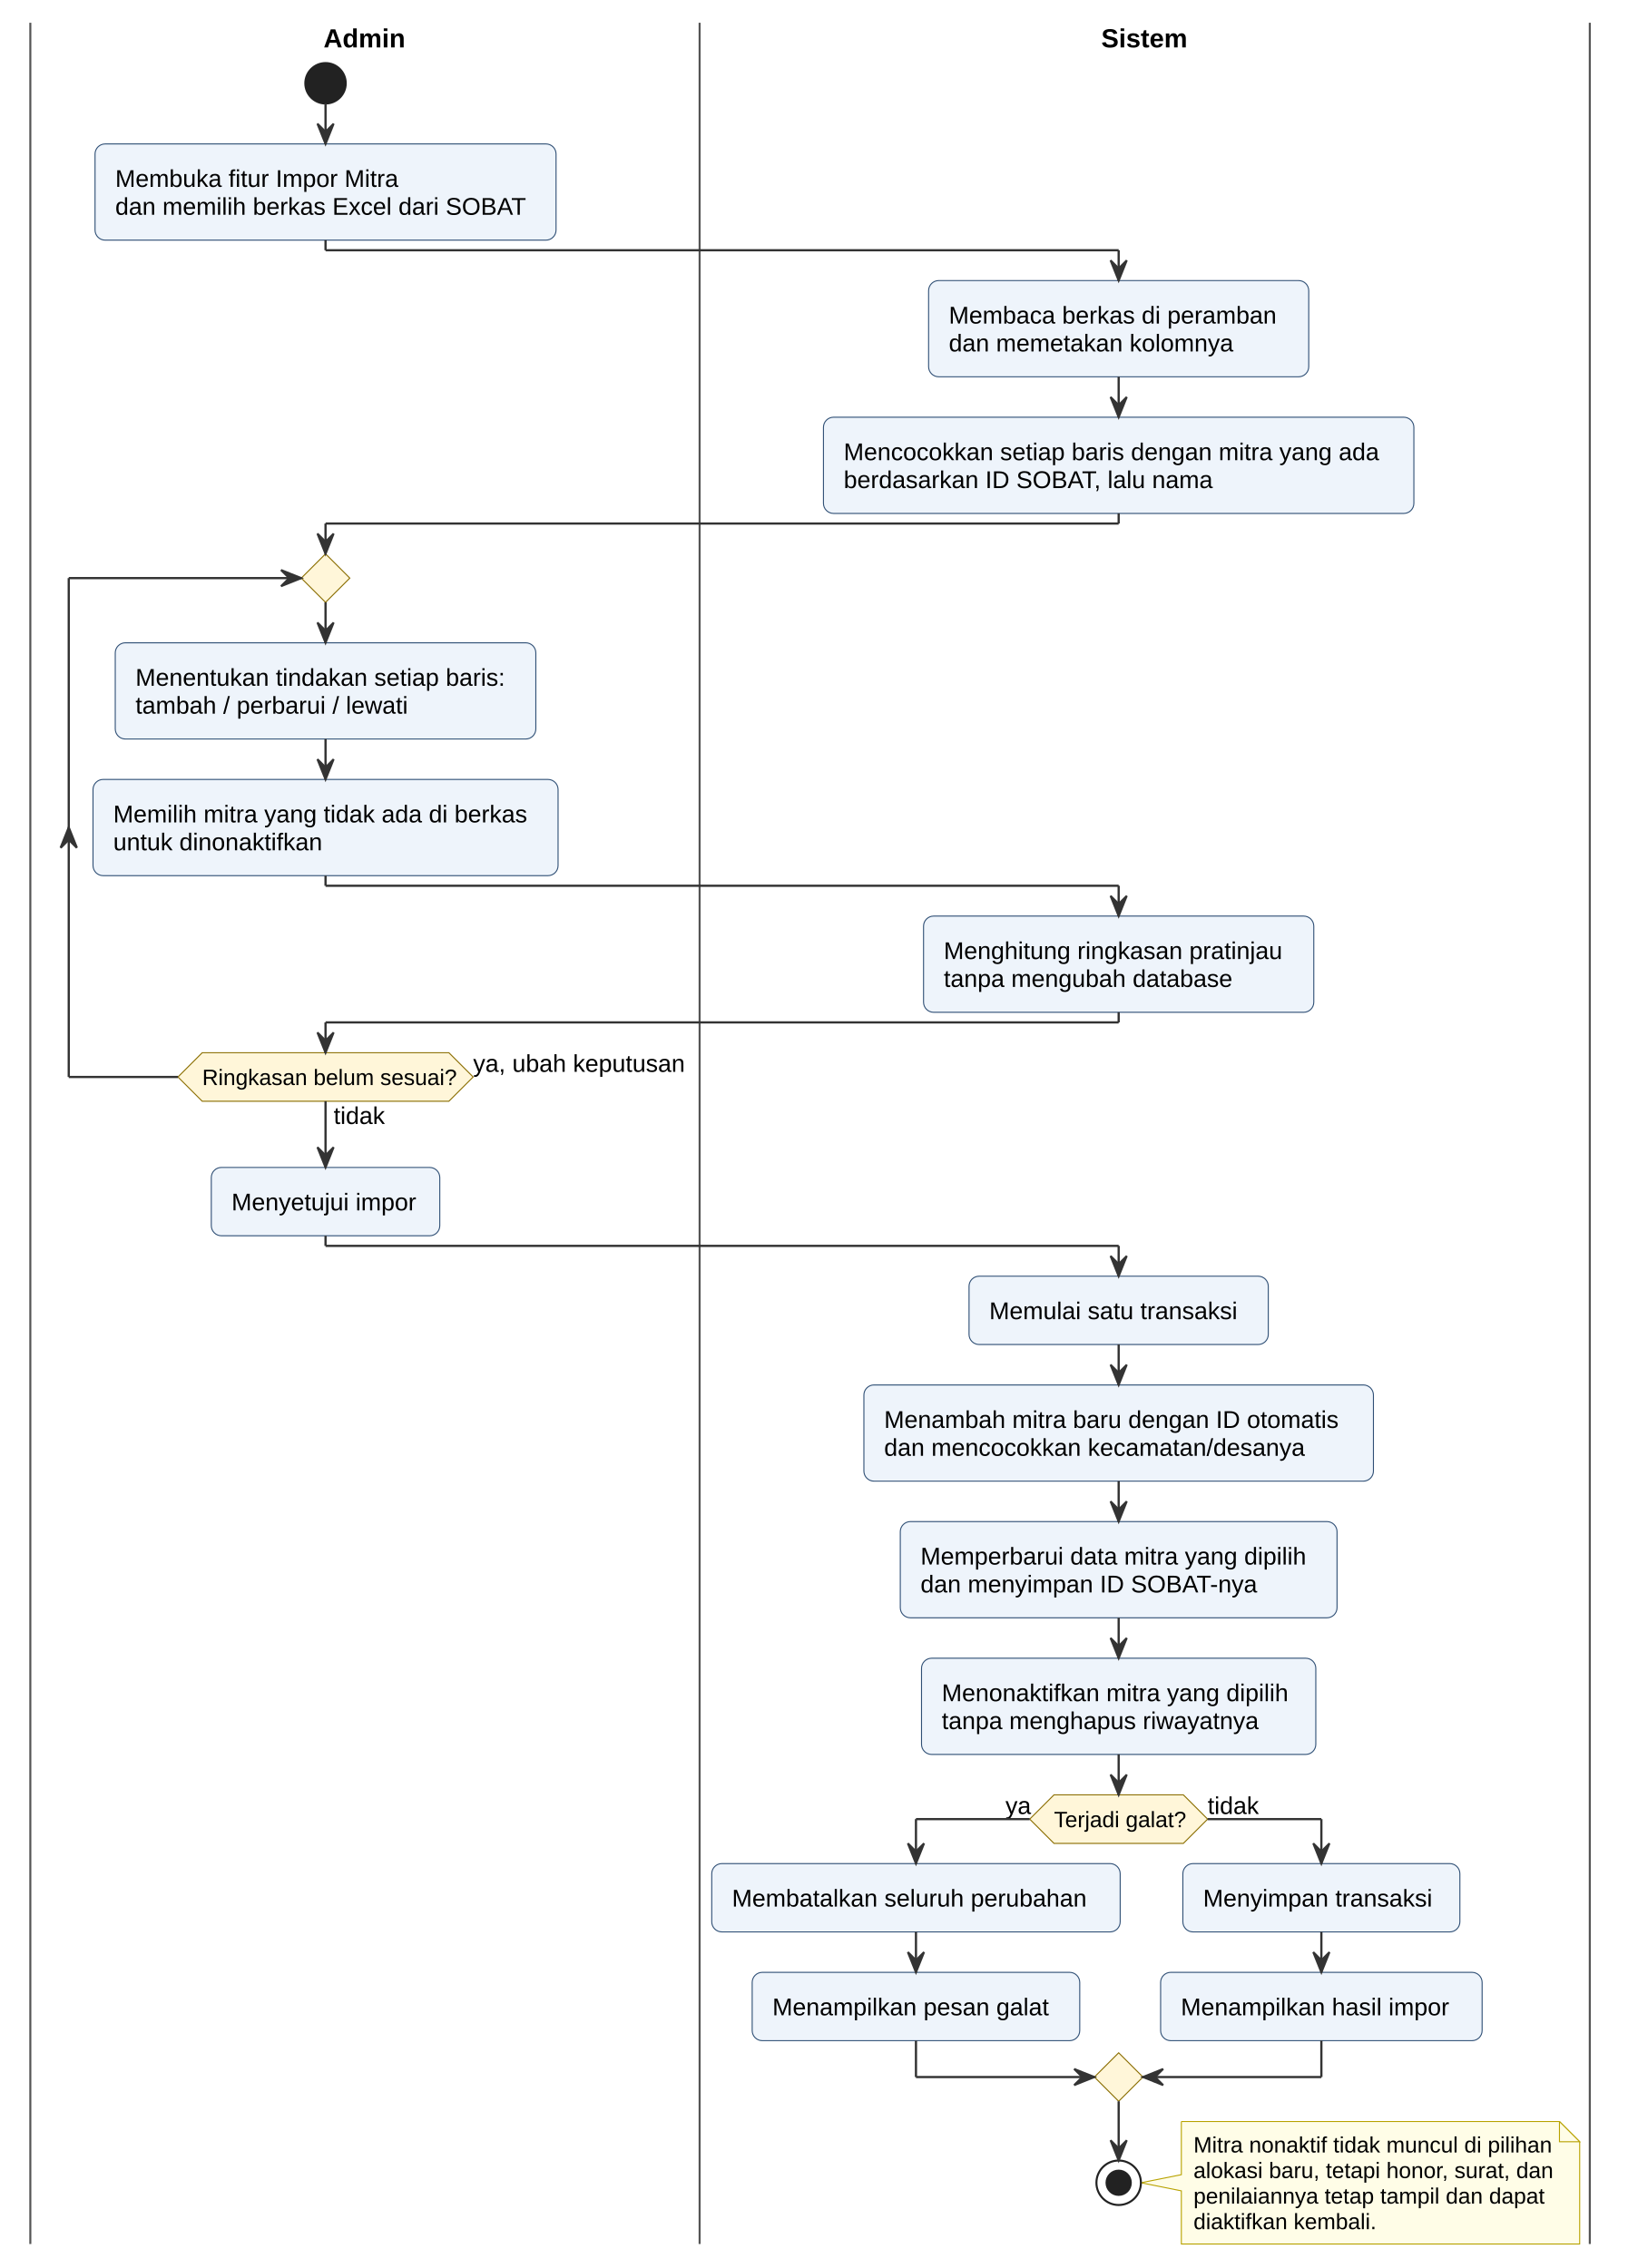
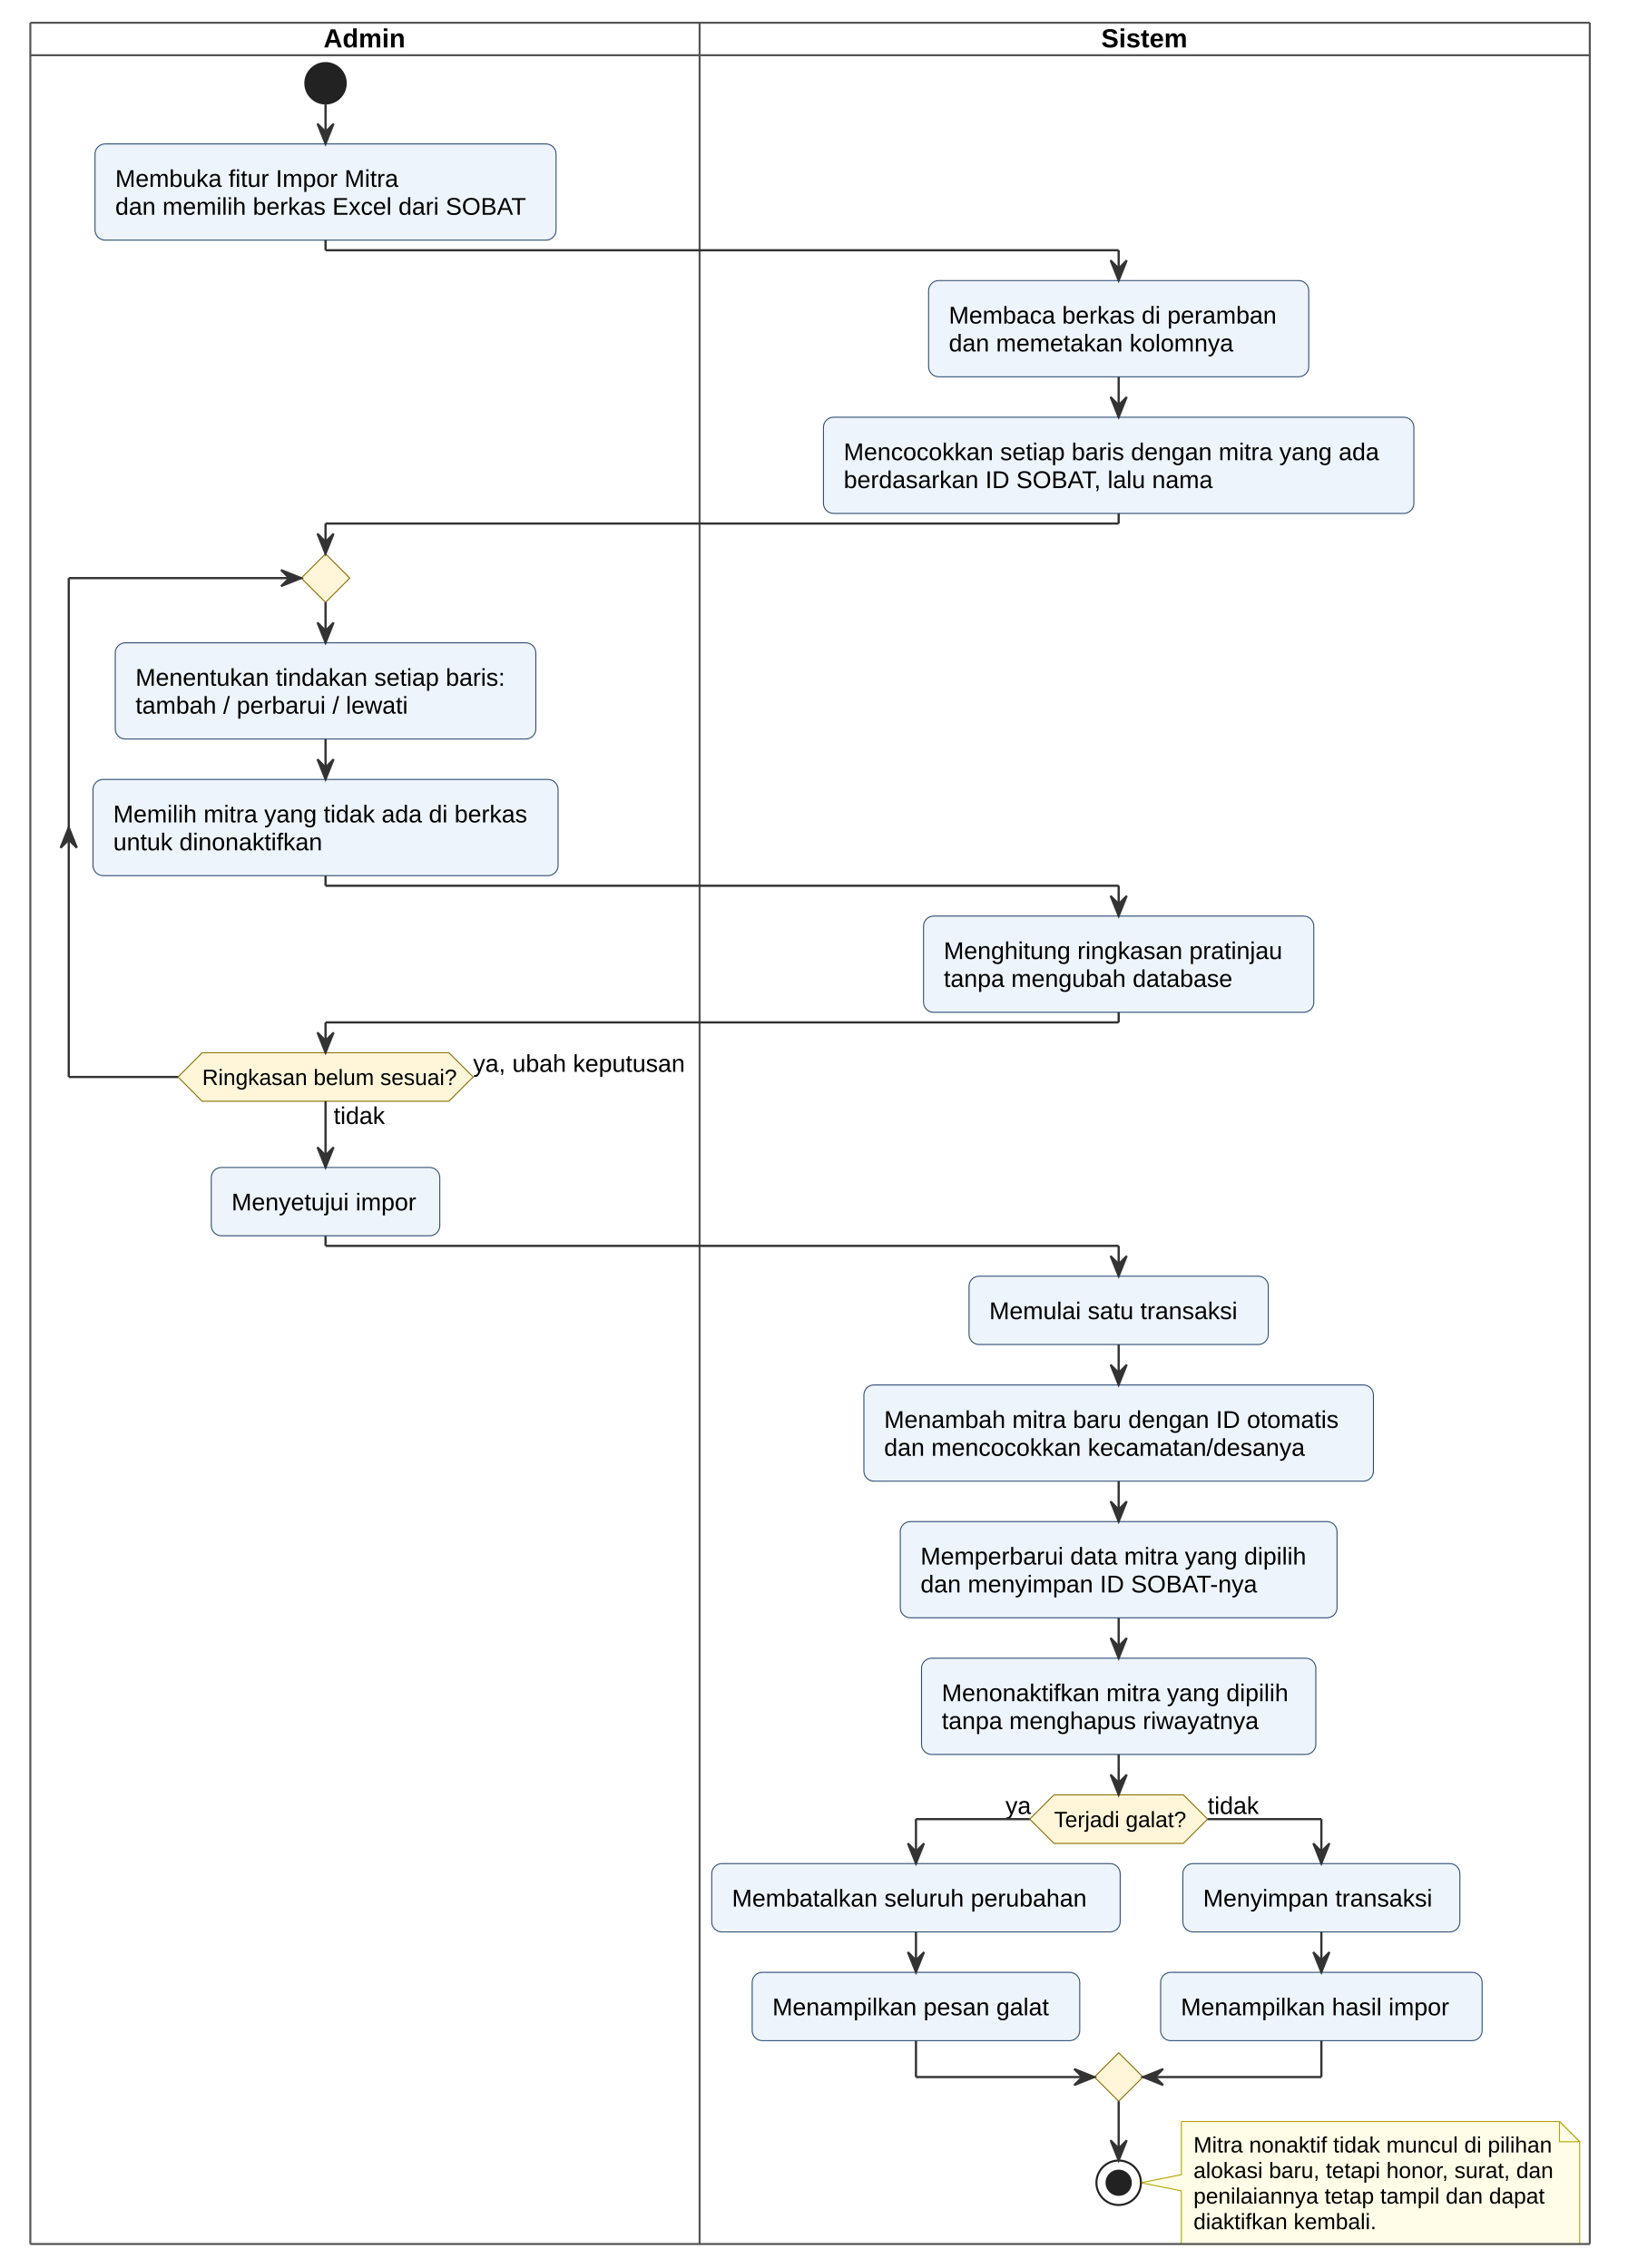
<svg xmlns="http://www.w3.org/2000/svg" contentStyleType="text/css" height="1122px" preserveAspectRatio="none" style="width:805px;height:1122px;background:#FFFFFF;" version="1.1" viewBox="0 0 805 1122" width="805px" zoomAndPan="magnify">
  <defs />
  <g>
    <rect fill="none" height="14.949" style="stroke:none;stroke-width:1.0;" width="772.25" x="15" y="11.255" />
    <ellipse cx="161" cy="41.204" fill="#222222" rx="10" ry="10" style="stroke:#222222;stroke-width:1.0;" />
    <rect fill="#EEF4FB" height="47.598" rx="5" ry="5" style="stroke:#2F4F75;stroke-width:0.5;" width="228" x="47" y="71.204" />
    <text fill="#000000" font-family="Arial" font-size="12" lengthAdjust="spacing" textLength="141" x="57" y="92.46">Membuka fitur Impor Mitra</text>
    <text fill="#000000" font-family="Arial" font-size="12" lengthAdjust="spacing" textLength="208" x="57" y="106.258">dan memilih berkas Excel dari SOBAT</text>
    <rect fill="#EEF4FB" height="47.598" rx="5" ry="5" style="stroke:#2F4F75;stroke-width:0.5;" width="208" x="57" y="317.997" />
    <text fill="#000000" font-family="Arial" font-size="12" lengthAdjust="spacing" textLength="188" x="67" y="339.252">Menentukan tindakan setiap baris:</text>
    <text fill="#000000" font-family="Arial" font-size="12" lengthAdjust="spacing" textLength="138" x="67" y="353.051">tambah / perbarui / lewati</text>
    <rect fill="#EEF4FB" height="47.598" rx="5" ry="5" style="stroke:#2F4F75;stroke-width:0.5;" width="230" x="46" y="385.594" />
    <text fill="#000000" font-family="Arial" font-size="12" lengthAdjust="spacing" textLength="210" x="56" y="406.85">Memilih mitra yang tidak ada di berkas</text>
    <text fill="#000000" font-family="Arial" font-size="12" lengthAdjust="spacing" textLength="106" x="56" y="420.649">untuk dinonaktifkan</text>
    <polygon fill="#FFF6D9" points="161,273.997,173,285.997,161,297.997,149,285.997,161,273.997" style="stroke:#8A6D00;stroke-width:0.5;" />
    <polygon fill="#FFF6D9" points="100,520.79,222,520.79,234,532.79,222,544.79,100,544.79,88,532.79,100,520.79" style="stroke:#8A6D00;stroke-width:0.5;" />
    <text fill="#000000" font-family="Arial" font-size="12" lengthAdjust="spacing" textLength="26" x="165" y="556.045">tidak</text>
    <text fill="#000000" font-family="Arial" font-size="11" lengthAdjust="spacing" textLength="122" x="100" y="536.783">Ringkasan belum sesuai?</text>
    <text fill="#000000" font-family="Arial" font-size="12" lengthAdjust="spacing" textLength="107" x="234" y="530.247">ya, ubah keputusan</text>
    <rect fill="#EEF4FB" height="33.799" rx="5" ry="5" style="stroke:#2F4F75;stroke-width:0.5;" width="113" x="104.5" y="577.545" />
    <text fill="#000000" font-family="Arial" font-size="12" lengthAdjust="spacing" textLength="93" x="114.5" y="598.801">Menyetujui impor</text>
    <line style="stroke:#555555;stroke-width:1.0;" x1="15" x2="15" y1="11.255" y2="1110.129" />
    <rect fill="#EEF4FB" height="47.598" rx="5" ry="5" style="stroke:#2F4F75;stroke-width:0.5;" width="188" x="459.25" y="138.801" />
    <text fill="#000000" font-family="Arial" font-size="12" lengthAdjust="spacing" textLength="168" x="469.25" y="160.057">Membaca berkas di peramban</text>
    <text fill="#000000" font-family="Arial" font-size="12" lengthAdjust="spacing" textLength="146" x="469.25" y="173.856">dan memetakan kolomnya</text>
    <rect fill="#EEF4FB" height="47.598" rx="5" ry="5" style="stroke:#2F4F75;stroke-width:0.5;" width="292" x="407.25" y="206.399" />
    <text fill="#000000" font-family="Arial" font-size="12" lengthAdjust="spacing" textLength="272" x="417.25" y="227.655">Mencocokkan setiap baris dengan mitra yang ada</text>
    <text fill="#000000" font-family="Arial" font-size="12" lengthAdjust="spacing" textLength="188" x="417.25" y="241.454">berdasarkan ID SOBAT, lalu nama</text>
    <rect fill="#EEF4FB" height="47.598" rx="5" ry="5" style="stroke:#2F4F75;stroke-width:0.5;" width="193" x="456.75" y="453.192" />
    <text fill="#000000" font-family="Arial" font-size="12" lengthAdjust="spacing" textLength="173" x="466.75" y="474.448">Menghitung ringkasan pratinjau</text>
    <text fill="#000000" font-family="Arial" font-size="12" lengthAdjust="spacing" textLength="149" x="466.75" y="488.247">tanpa mengubah database</text>
    <rect fill="#EEF4FB" height="33.799" rx="5" ry="5" style="stroke:#2F4F75;stroke-width:0.5;" width="148" x="479.25" y="631.344" />
    <text fill="#000000" font-family="Arial" font-size="12" lengthAdjust="spacing" textLength="128" x="489.25" y="652.6">Memulai satu transaksi</text>
    <rect fill="#EEF4FB" height="47.598" rx="5" ry="5" style="stroke:#2F4F75;stroke-width:0.5;" width="252" x="427.25" y="685.143" />
    <text fill="#000000" font-family="Arial" font-size="12" lengthAdjust="spacing" textLength="232" x="437.25" y="706.399">Menambah mitra baru dengan ID otomatis</text>
    <text fill="#000000" font-family="Arial" font-size="12" lengthAdjust="spacing" textLength="215" x="437.25" y="720.198">dan mencocokkan kecamatan/desanya</text>
    <rect fill="#EEF4FB" height="47.598" rx="5" ry="5" style="stroke:#2F4F75;stroke-width:0.5;" width="216" x="445.25" y="752.741" />
    <text fill="#000000" font-family="Arial" font-size="12" lengthAdjust="spacing" textLength="196" x="455.25" y="773.997">Memperbarui data mitra yang dipilih</text>
    <text fill="#000000" font-family="Arial" font-size="12" lengthAdjust="spacing" textLength="169" x="455.25" y="787.795">dan menyimpan ID SOBAT-nya</text>
    <rect fill="#EEF4FB" height="47.598" rx="5" ry="5" style="stroke:#2F4F75;stroke-width:0.5;" width="195" x="455.75" y="820.338" />
    <text fill="#000000" font-family="Arial" font-size="12" lengthAdjust="spacing" textLength="175" x="465.75" y="841.594">Menonaktifkan mitra yang dipilih</text>
    <text fill="#000000" font-family="Arial" font-size="12" lengthAdjust="spacing" textLength="161" x="465.75" y="855.393">tanpa menghapus riwayatnya</text>
    <polygon fill="#FFF6D9" points="521.25,887.936,585.25,887.936,597.25,899.936,585.25,911.936,521.25,911.936,509.25,899.936,521.25,887.936" style="stroke:#8A6D00;stroke-width:0.5;" />
    <text fill="#000000" font-family="Arial" font-size="11" lengthAdjust="spacing" textLength="64" x="521.25" y="903.929">Terjadi galat?</text>
    <text fill="#000000" font-family="Arial" font-size="12" lengthAdjust="spacing" textLength="12" x="497.25" y="897.393">ya</text>
    <text fill="#000000" font-family="Arial" font-size="12" lengthAdjust="spacing" textLength="26" x="597.25" y="897.393">tidak</text>
    <rect fill="#EEF4FB" height="33.799" rx="5" ry="5" style="stroke:#2F4F75;stroke-width:0.5;" width="202" x="352" y="921.936" />
    <text fill="#000000" font-family="Arial" font-size="12" lengthAdjust="spacing" textLength="182" x="362" y="943.192">Membatalkan seluruh perubahan</text>
    <rect fill="#EEF4FB" height="33.799" rx="5" ry="5" style="stroke:#2F4F75;stroke-width:0.5;" width="162" x="372" y="975.735" />
    <text fill="#000000" font-family="Arial" font-size="12" lengthAdjust="spacing" textLength="142" x="382" y="996.991">Menampilkan pesan galat</text>
    <rect fill="#EEF4FB" height="33.799" rx="5" ry="5" style="stroke:#2F4F75;stroke-width:0.5;" width="137" x="585" y="921.936" />
    <text fill="#000000" font-family="Arial" font-size="12" lengthAdjust="spacing" textLength="117" x="595" y="943.192">Menyimpan transaksi</text>
    <rect fill="#EEF4FB" height="33.799" rx="5" ry="5" style="stroke:#2F4F75;stroke-width:0.5;" width="159" x="574" y="975.735" />
    <text fill="#000000" font-family="Arial" font-size="12" lengthAdjust="spacing" textLength="139" x="584" y="996.991">Menampilkan hasil impor</text>
    <polygon fill="#FFF6D9" points="553.25,1015.534,565.25,1027.534,553.25,1039.534,541.25,1027.534,553.25,1015.534" style="stroke:#8A6D00;stroke-width:0.5;" />
    <path d="M584.25,1049.534 L584.25,1075.832 L564.25,1079.832 L584.25,1083.832 L584.25,1110.129 A0,0 0 0 0 584.25,1110.129 L781.25,1110.129 A0,0 0 0 0 781.25,1110.129 L781.25,1059.534 L771.25,1049.534 L584.25,1049.534 A0,0 0 0 0 584.25,1049.534 " fill="#FFFDE7" style="stroke:#B8A200;stroke-width:0.5;" />
    <path d="M771.25,1049.534 L771.25,1059.534 L781.25,1059.534 L771.25,1049.534 " fill="#FFFDE7" style="stroke:#B8A200;stroke-width:0.5;" />
    <text fill="#000000" font-family="Arial" font-size="11" lengthAdjust="spacing" textLength="170" x="590.25" y="1064.852">Mitra nonaktif tidak muncul di pilihan</text>
    <text fill="#000000" font-family="Arial" font-size="11" lengthAdjust="spacing" textLength="176" x="590.25" y="1077.501">alokasi baru, tetapi honor, surat, dan</text>
    <text fill="#000000" font-family="Arial" font-size="11" lengthAdjust="spacing" textLength="168" x="590.25" y="1090.149">penilaiannya tetap tampil dan dapat</text>
    <text fill="#000000" font-family="Arial" font-size="11" lengthAdjust="spacing" textLength="86" x="590.25" y="1102.798">diaktifkan kembali.</text>
    <ellipse cx="553.25" cy="1079.832" fill="none" rx="11" ry="11" style="stroke:#222222;stroke-width:1.0;" />
    <ellipse cx="553.25" cy="1079.832" fill="#222222" rx="6" ry="6" style="stroke:#222222;stroke-width:1.0;" />
    <line style="stroke:#555555;stroke-width:1.0;" x1="346" x2="346" y1="11.255" y2="1110.129" />
    <line style="stroke:#555555;stroke-width:1.0;" x1="786.25" x2="786.25" y1="11.255" y2="1110.129" />
    <line style="stroke:#333333;stroke-width:1.1;" x1="161" x2="161" y1="51.204" y2="71.204" />
    <polygon fill="#333333" points="157,61.204,161,71.204,165,61.204,161,65.204" style="stroke:#333333;stroke-width:1.0;" />
    <line style="stroke:#333333;stroke-width:1.1;" x1="161" x2="161" y1="365.594" y2="385.594" />
    <polygon fill="#333333" points="157,375.594,161,385.594,165,375.594,161,379.594" style="stroke:#333333;stroke-width:1.0;" />
    <line style="stroke:#333333;stroke-width:1.1;" x1="161" x2="161" y1="297.997" y2="317.997" />
    <polygon fill="#333333" points="157,307.997,161,317.997,165,307.997,161,311.997" style="stroke:#333333;stroke-width:1.0;" />
    <line style="stroke:#333333;stroke-width:1.1;" x1="88" x2="34" y1="532.79" y2="532.79" />
    <polygon fill="#333333" points="30,419.393,34,409.393,38,419.393,34,415.393" style="stroke:#333333;stroke-width:1.1;" />
    <line style="stroke:#333333;stroke-width:1.1;" x1="34" x2="34" y1="285.997" y2="532.79" />
    <line style="stroke:#333333;stroke-width:1.1;" x1="34" x2="149" y1="285.997" y2="285.997" />
    <polygon fill="#333333" points="139,281.997,149,285.997,139,289.997,143,285.997" style="stroke:#333333;stroke-width:1.0;" />
    <line style="stroke:#333333;stroke-width:1.1;" x1="161" x2="161" y1="544.79" y2="577.545" />
    <polygon fill="#333333" points="157,567.545,161,577.545,165,567.545,161,571.545" style="stroke:#333333;stroke-width:1.0;" />
    <line style="stroke:#333333;stroke-width:1.1;" x1="553.25" x2="553.25" y1="186.399" y2="206.399" />
    <polygon fill="#333333" points="549.25,196.399,553.25,206.399,557.25,196.399,553.25,200.399" style="stroke:#333333;stroke-width:1.0;" />
    <line style="stroke:#333333;stroke-width:1.1;" x1="553.25" x2="553.25" y1="665.143" y2="685.143" />
    <polygon fill="#333333" points="549.25,675.143,553.25,685.143,557.25,675.143,553.25,679.143" style="stroke:#333333;stroke-width:1.0;" />
    <line style="stroke:#333333;stroke-width:1.1;" x1="553.25" x2="553.25" y1="732.741" y2="752.741" />
    <polygon fill="#333333" points="549.25,742.741,553.25,752.741,557.25,742.741,553.25,746.741" style="stroke:#333333;stroke-width:1.0;" />
    <line style="stroke:#333333;stroke-width:1.1;" x1="553.25" x2="553.25" y1="800.338" y2="820.338" />
    <polygon fill="#333333" points="549.25,810.338,553.25,820.338,557.25,810.338,553.25,814.338" style="stroke:#333333;stroke-width:1.0;" />
    <line style="stroke:#333333;stroke-width:1.1;" x1="453" x2="453" y1="955.735" y2="975.735" />
    <polygon fill="#333333" points="449,965.735,453,975.735,457,965.735,453,969.735" style="stroke:#333333;stroke-width:1.0;" />
    <line style="stroke:#333333;stroke-width:1.1;" x1="653.5" x2="653.5" y1="955.735" y2="975.735" />
    <polygon fill="#333333" points="649.5,965.735,653.5,975.735,657.5,965.735,653.5,969.735" style="stroke:#333333;stroke-width:1.0;" />
    <line style="stroke:#333333;stroke-width:1.1;" x1="509.25" x2="453" y1="899.936" y2="899.936" />
    <line style="stroke:#333333;stroke-width:1.1;" x1="453" x2="453" y1="899.936" y2="921.936" />
    <polygon fill="#333333" points="449,911.936,453,921.936,457,911.936,453,915.936" style="stroke:#333333;stroke-width:1.0;" />
    <line style="stroke:#333333;stroke-width:1.1;" x1="597.25" x2="653.5" y1="899.936" y2="899.936" />
    <line style="stroke:#333333;stroke-width:1.1;" x1="653.5" x2="653.5" y1="899.936" y2="921.936" />
    <polygon fill="#333333" points="649.5,911.936,653.5,921.936,657.5,911.936,653.5,915.936" style="stroke:#333333;stroke-width:1.0;" />
    <line style="stroke:#333333;stroke-width:1.1;" x1="453" x2="453" y1="1009.534" y2="1027.534" />
    <line style="stroke:#333333;stroke-width:1.1;" x1="453" x2="541.25" y1="1027.534" y2="1027.534" />
    <polygon fill="#333333" points="531.25,1023.534,541.25,1027.534,531.25,1031.534,535.25,1027.534" style="stroke:#333333;stroke-width:1.0;" />
    <line style="stroke:#333333;stroke-width:1.1;" x1="653.5" x2="653.5" y1="1009.534" y2="1027.534" />
    <line style="stroke:#333333;stroke-width:1.1;" x1="653.5" x2="565.25" y1="1027.534" y2="1027.534" />
    <polygon fill="#333333" points="575.25,1023.534,565.25,1027.534,575.25,1031.534,571.25,1027.534" style="stroke:#333333;stroke-width:1.0;" />
    <line style="stroke:#333333;stroke-width:1.1;" x1="553.25" x2="553.25" y1="867.936" y2="887.936" />
    <polygon fill="#333333" points="549.25,877.936,553.25,887.936,557.25,877.936,553.25,881.936" style="stroke:#333333;stroke-width:1.0;" />
    <line style="stroke:#333333;stroke-width:1.1;" x1="553.25" x2="553.25" y1="1039.534" y2="1068.832" />
    <polygon fill="#333333" points="549.25,1058.832,553.25,1068.832,557.25,1058.832,553.25,1062.832" style="stroke:#333333;stroke-width:1.0;" />
    <line style="stroke:#333333;stroke-width:1.1;" x1="161" x2="161" y1="118.801" y2="123.801" />
    <line style="stroke:#333333;stroke-width:1.1;" x1="161" x2="553.25" y1="123.801" y2="123.801" />
    <line style="stroke:#333333;stroke-width:1.1;" x1="553.25" x2="553.25" y1="123.801" y2="138.801" />
    <polygon fill="#333333" points="549.25,128.801,553.25,138.801,557.25,128.801,553.25,132.801" style="stroke:#333333;stroke-width:1.0;" />
    <line style="stroke:#333333;stroke-width:1.1;" x1="161" x2="161" y1="433.192" y2="438.192" />
    <line style="stroke:#333333;stroke-width:1.1;" x1="161" x2="553.25" y1="438.192" y2="438.192" />
    <line style="stroke:#333333;stroke-width:1.1;" x1="553.25" x2="553.25" y1="438.192" y2="453.192" />
    <polygon fill="#333333" points="549.25,443.192,553.25,453.192,557.25,443.192,553.25,447.192" style="stroke:#333333;stroke-width:1.0;" />
    <line style="stroke:#333333;stroke-width:1.1;" x1="553.25" x2="553.25" y1="500.79" y2="505.79" />
    <line style="stroke:#333333;stroke-width:1.1;" x1="553.25" x2="161" y1="505.79" y2="505.79" />
    <line style="stroke:#333333;stroke-width:1.1;" x1="161" x2="161" y1="505.79" y2="520.79" />
    <polygon fill="#333333" points="157,510.79,161,520.79,165,510.79,161,514.79" style="stroke:#333333;stroke-width:1.0;" />
    <line style="stroke:#333333;stroke-width:1.1;" x1="553.25" x2="553.25" y1="253.997" y2="258.997" />
    <line style="stroke:#333333;stroke-width:1.1;" x1="553.25" x2="161" y1="258.997" y2="258.997" />
    <line style="stroke:#333333;stroke-width:1.1;" x1="161" x2="161" y1="258.997" y2="273.997" />
    <polygon fill="#333333" points="157,263.997,161,273.997,165,263.997,161,267.997" style="stroke:#333333;stroke-width:1.0;" />
    <line style="stroke:#333333;stroke-width:1.1;" x1="161" x2="161" y1="611.344" y2="616.344" />
    <line style="stroke:#333333;stroke-width:1.1;" x1="161" x2="553.25" y1="616.344" y2="616.344" />
    <line style="stroke:#333333;stroke-width:1.1;" x1="553.25" x2="553.25" y1="616.344" y2="631.344" />
    <polygon fill="#333333" points="549.25,621.344,553.25,631.344,557.25,621.344,553.25,625.344" style="stroke:#333333;stroke-width:1.0;" />
    <text fill="#000000" font-family="Arial" font-size="13" font-weight="bold" lengthAdjust="spacing" textLength="41" x="160" y="23.449">Admin</text>
    <text fill="#000000" font-family="Arial" font-size="13" font-weight="bold" lengthAdjust="spacing" textLength="43" x="544.625" y="23.449">Sistem</text>
  </g>
+   <line style="stroke:#555555;stroke-width:1.0;" x1="15.0" x2="786.25" y1="11.255" y2="11.255" />
+   <line style="stroke:#555555;stroke-width:1.0;" x1="15.0" x2="786.25" y1="27.326" y2="27.326" />
+   <line style="stroke:#555555;stroke-width:1.0;" x1="15.0" x2="786.25" y1="1110.129" y2="1110.129" />
</svg>
